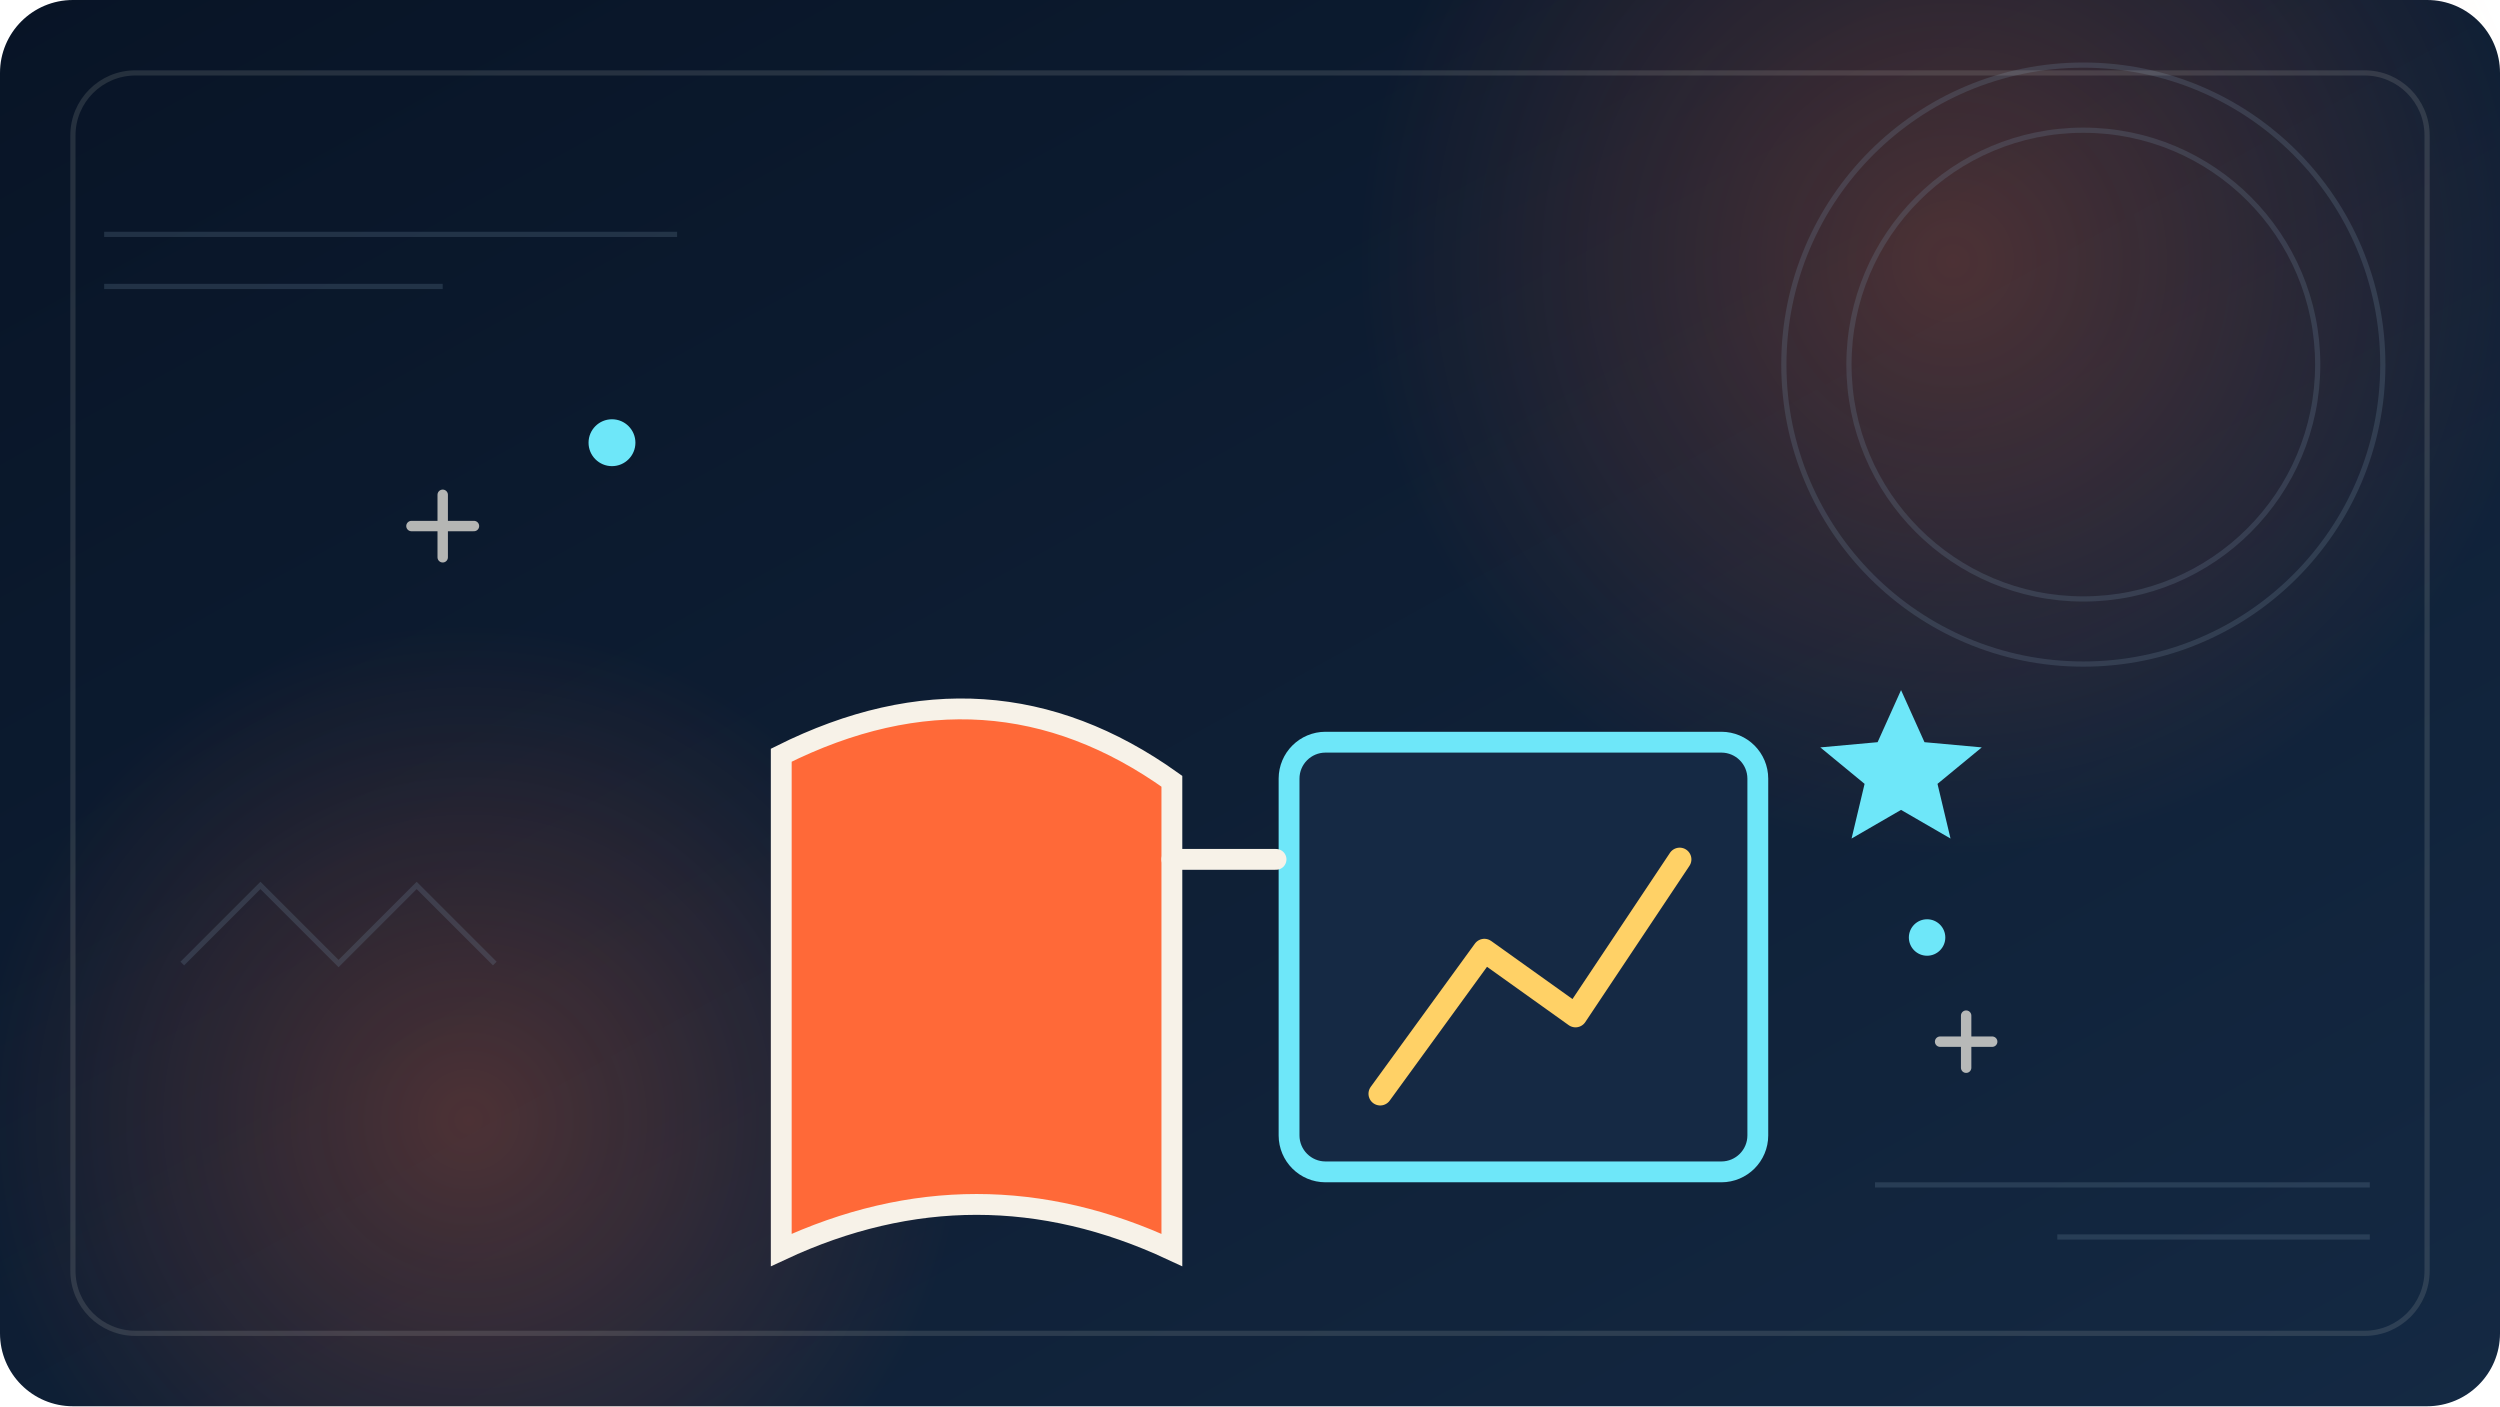
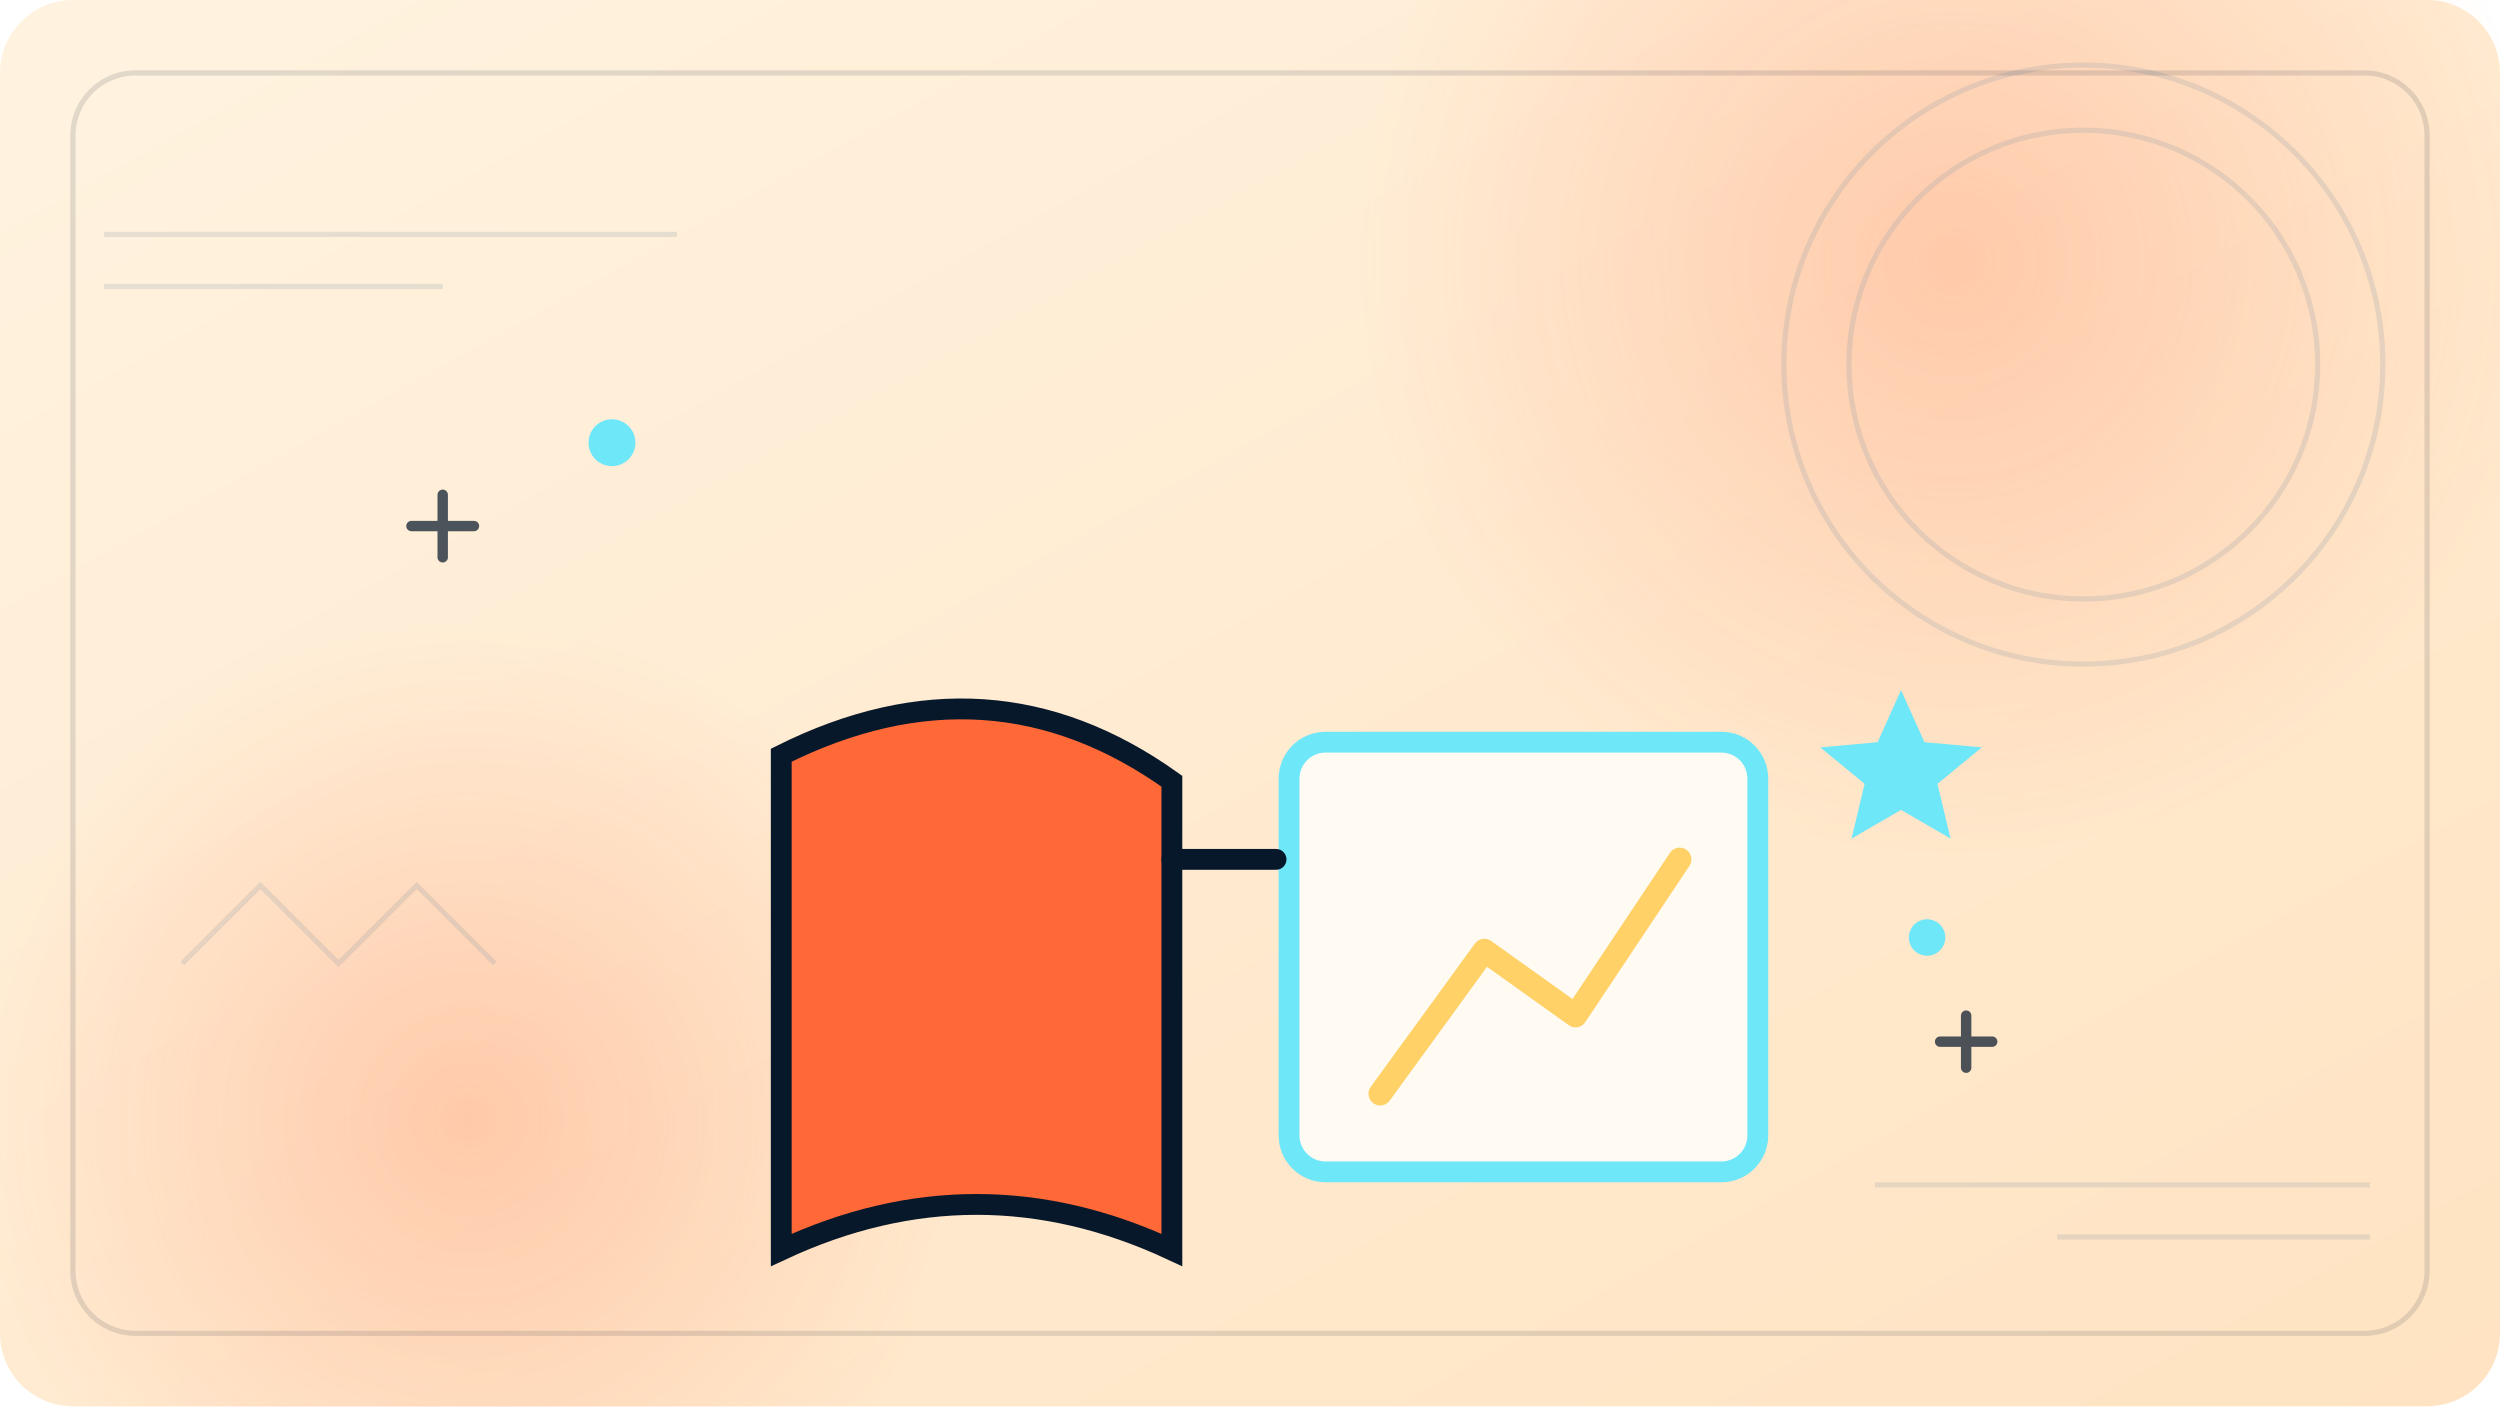
<svg xmlns="http://www.w3.org/2000/svg" width="1200" height="675" viewBox="0 0 960 540" role="img" aria-labelledby="title desc">
  <defs>
    <linearGradient id="bg" x1="0" y1="0" x2="1" y2="1">
-       <stop offset="0" stop-color="#081426" />
-       <stop offset="1" stop-color="#142943" />
+       <stop offset="0" stop-color="#fff3e0" />
+       <stop offset="1" stop-color="#ffe3c2" />
    </linearGradient>
    <radialGradient id="glow">
      <stop offset="0" stop-color="#ff6938" stop-opacity=".26" />
      <stop offset="1" stop-color="#ff6938" stop-opacity="0" />
    </radialGradient>
  </defs>
  <rect width="960" height="540" rx="28" fill="url(#bg)" />
  <circle cx="750" cy="100" r="230" fill="url(#glow)" />
  <circle cx="180" cy="430" r="190" fill="url(#glow)" />
-   <g fill="none" stroke="#7891ac" stroke-opacity=".22" stroke-width="2">
+   <g fill="none" stroke="#8a9bac" stroke-opacity=".22" stroke-width="2">
    <path d="M40 90h220M40 110h130M720 455h190M790 475h120" />
    <circle cx="800" cy="140" r="90" />
    <circle cx="800" cy="140" r="115" />
    <path d="M70 370l30-30 30 30 30-30 30 30" />
  </g>
  <g transform="translate(0 0)">
-     <path d="M300 290q80-40 150 10v180q-75-35-150 0z" fill="#ff6938" stroke="#f7f2e8" stroke-width="8" />
-     <rect x="495" y="285" width="180" height="165" rx="14" fill="#152944" stroke="#6ee7f9" stroke-width="8" />
+     <path d="M300 290q80-40 150 10v180q-75-35-150 0z" fill="#ff6938" stroke="#07182b" stroke-width="8" />
+     <rect x="495" y="285" width="180" height="165" rx="14" fill="#fffaf2" stroke="#6ee7f9" stroke-width="8" />
    <path d="M530 420l40-55 35 25 40-60" fill="none" stroke="#ffd166" stroke-width="9" stroke-linecap="round" stroke-linejoin="round" />
-     <path d="M450 330l40 0" stroke="#f7f2e8" stroke-width="8" stroke-linecap="round" />
+     <path d="M450 330l40 0" stroke="#07182b" stroke-width="8" stroke-linecap="round" />
  </g>
  <g fill="#6ee7f9">
    <path d="M730 265l9 20 22 2-17 14 5 21-19-11-19 11 5-21-17-14 22-2z" />
    <circle cx="740" cy="360" r="7" />
    <circle cx="235" cy="170" r="9" />
  </g>
-   <g stroke="#f7f2e8" stroke-width="4" stroke-linecap="round" opacity=".72">
+   <g stroke="#07182b" stroke-width="4" stroke-linecap="round" opacity=".72">
    <path d="M170 190v24m-12-12h24" />
    <path d="M755 390v20m-10-10h20" />
  </g>
-   <rect x="28" y="28" width="904" height="484" rx="24" fill="none" stroke="#f7f2e8" stroke-opacity=".12" stroke-width="2" />
+   <rect x="28" y="28" width="904" height="484" rx="24" fill="none" stroke="#07182b" stroke-opacity=".12" stroke-width="2" />
</svg>
